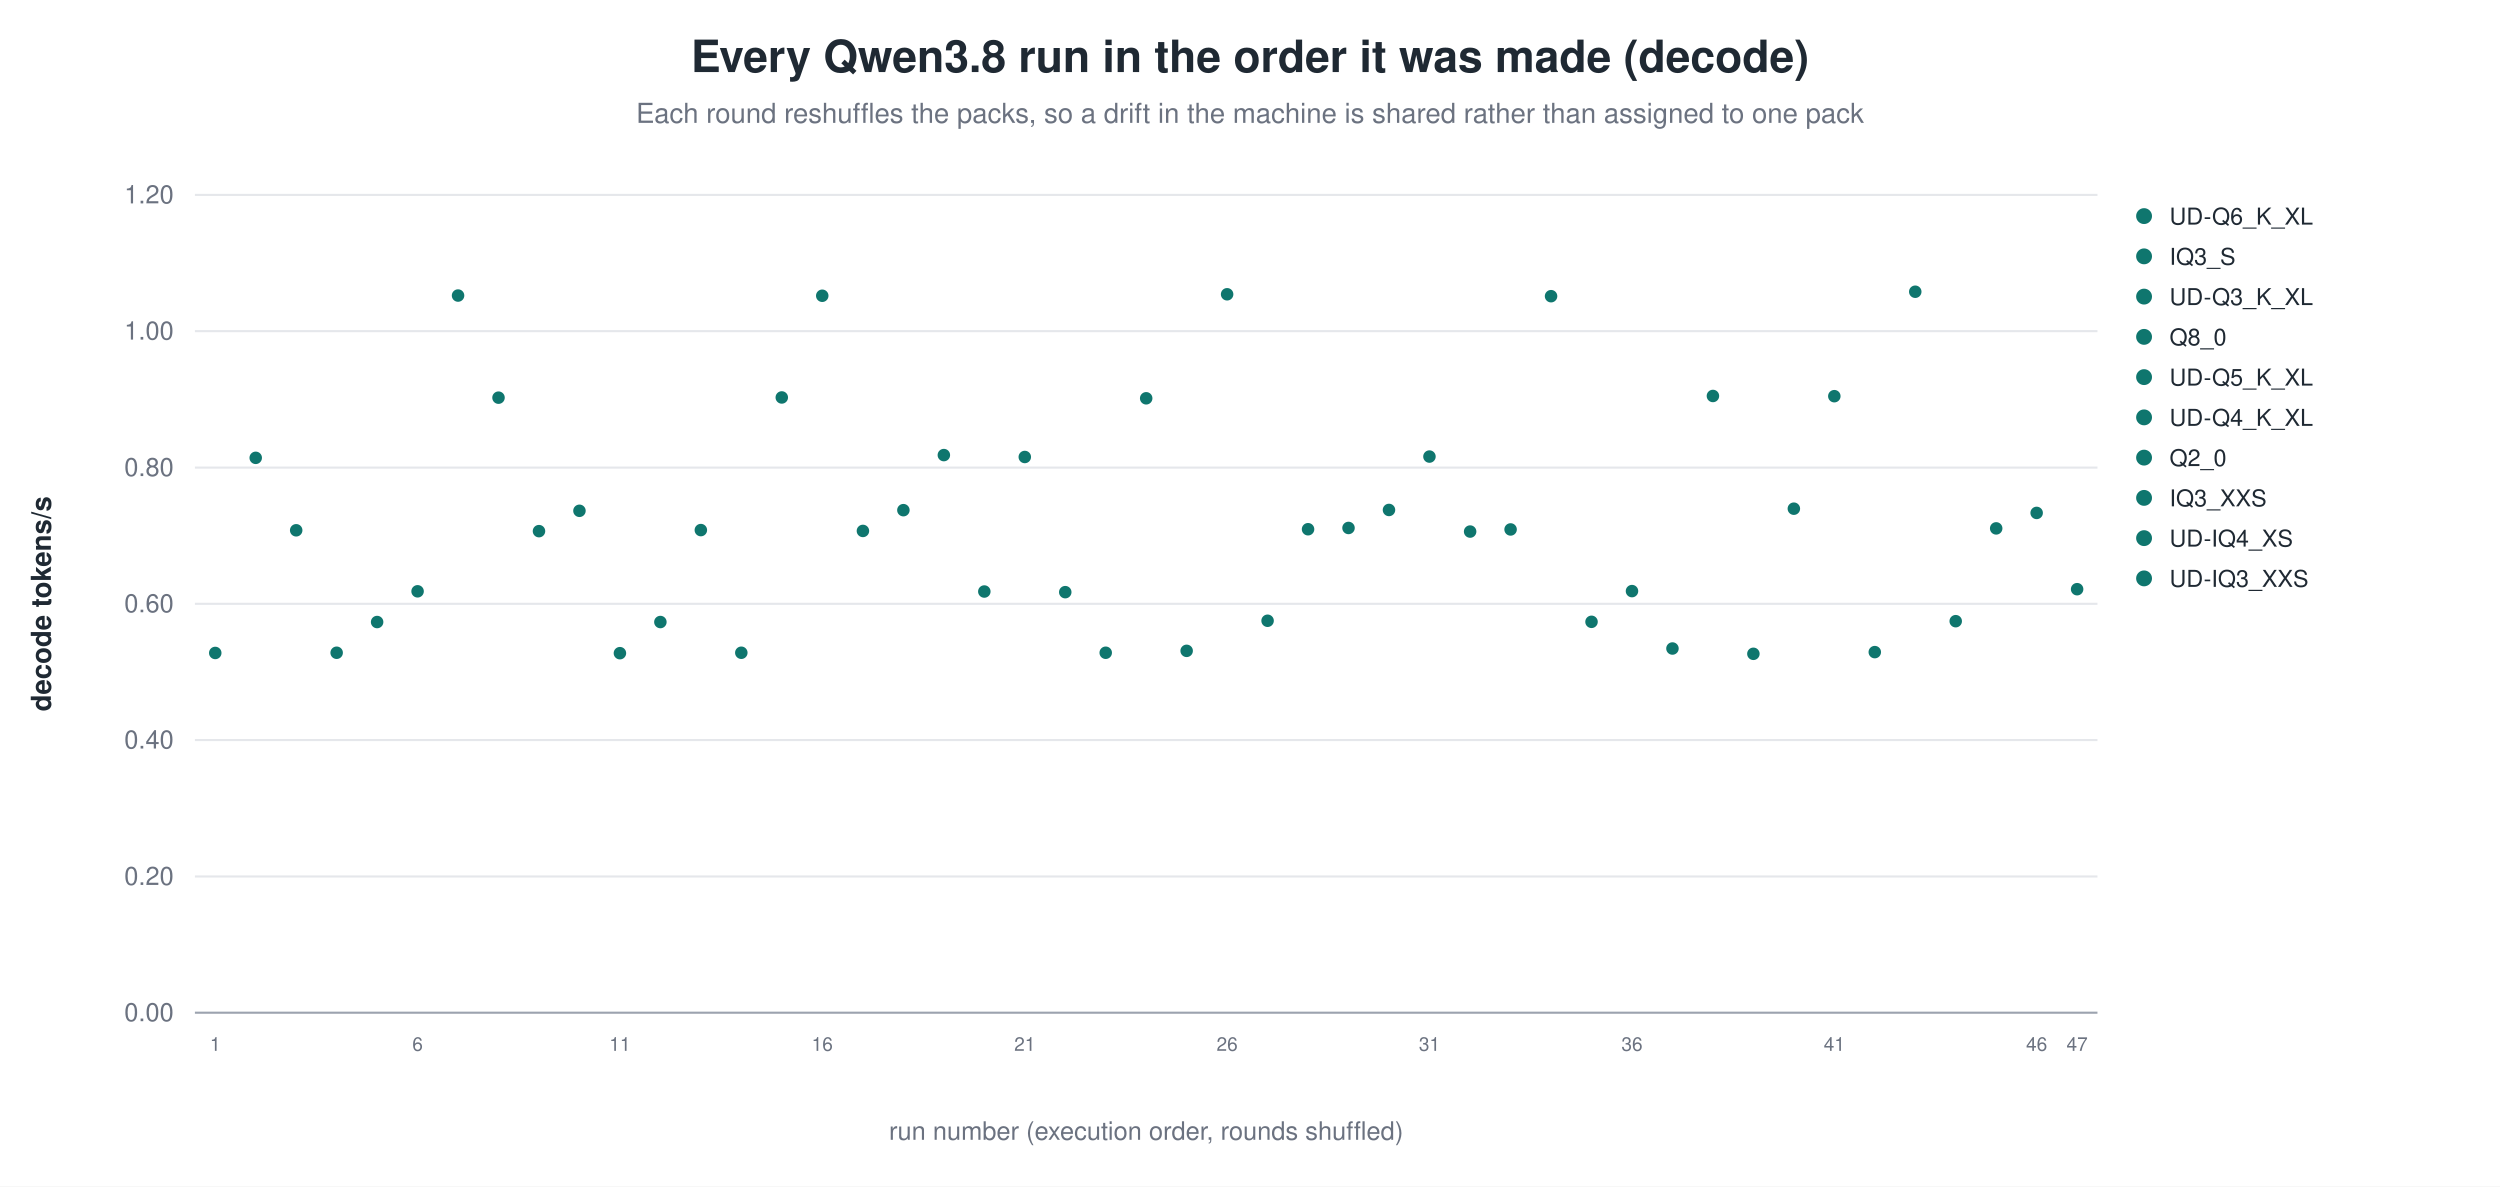
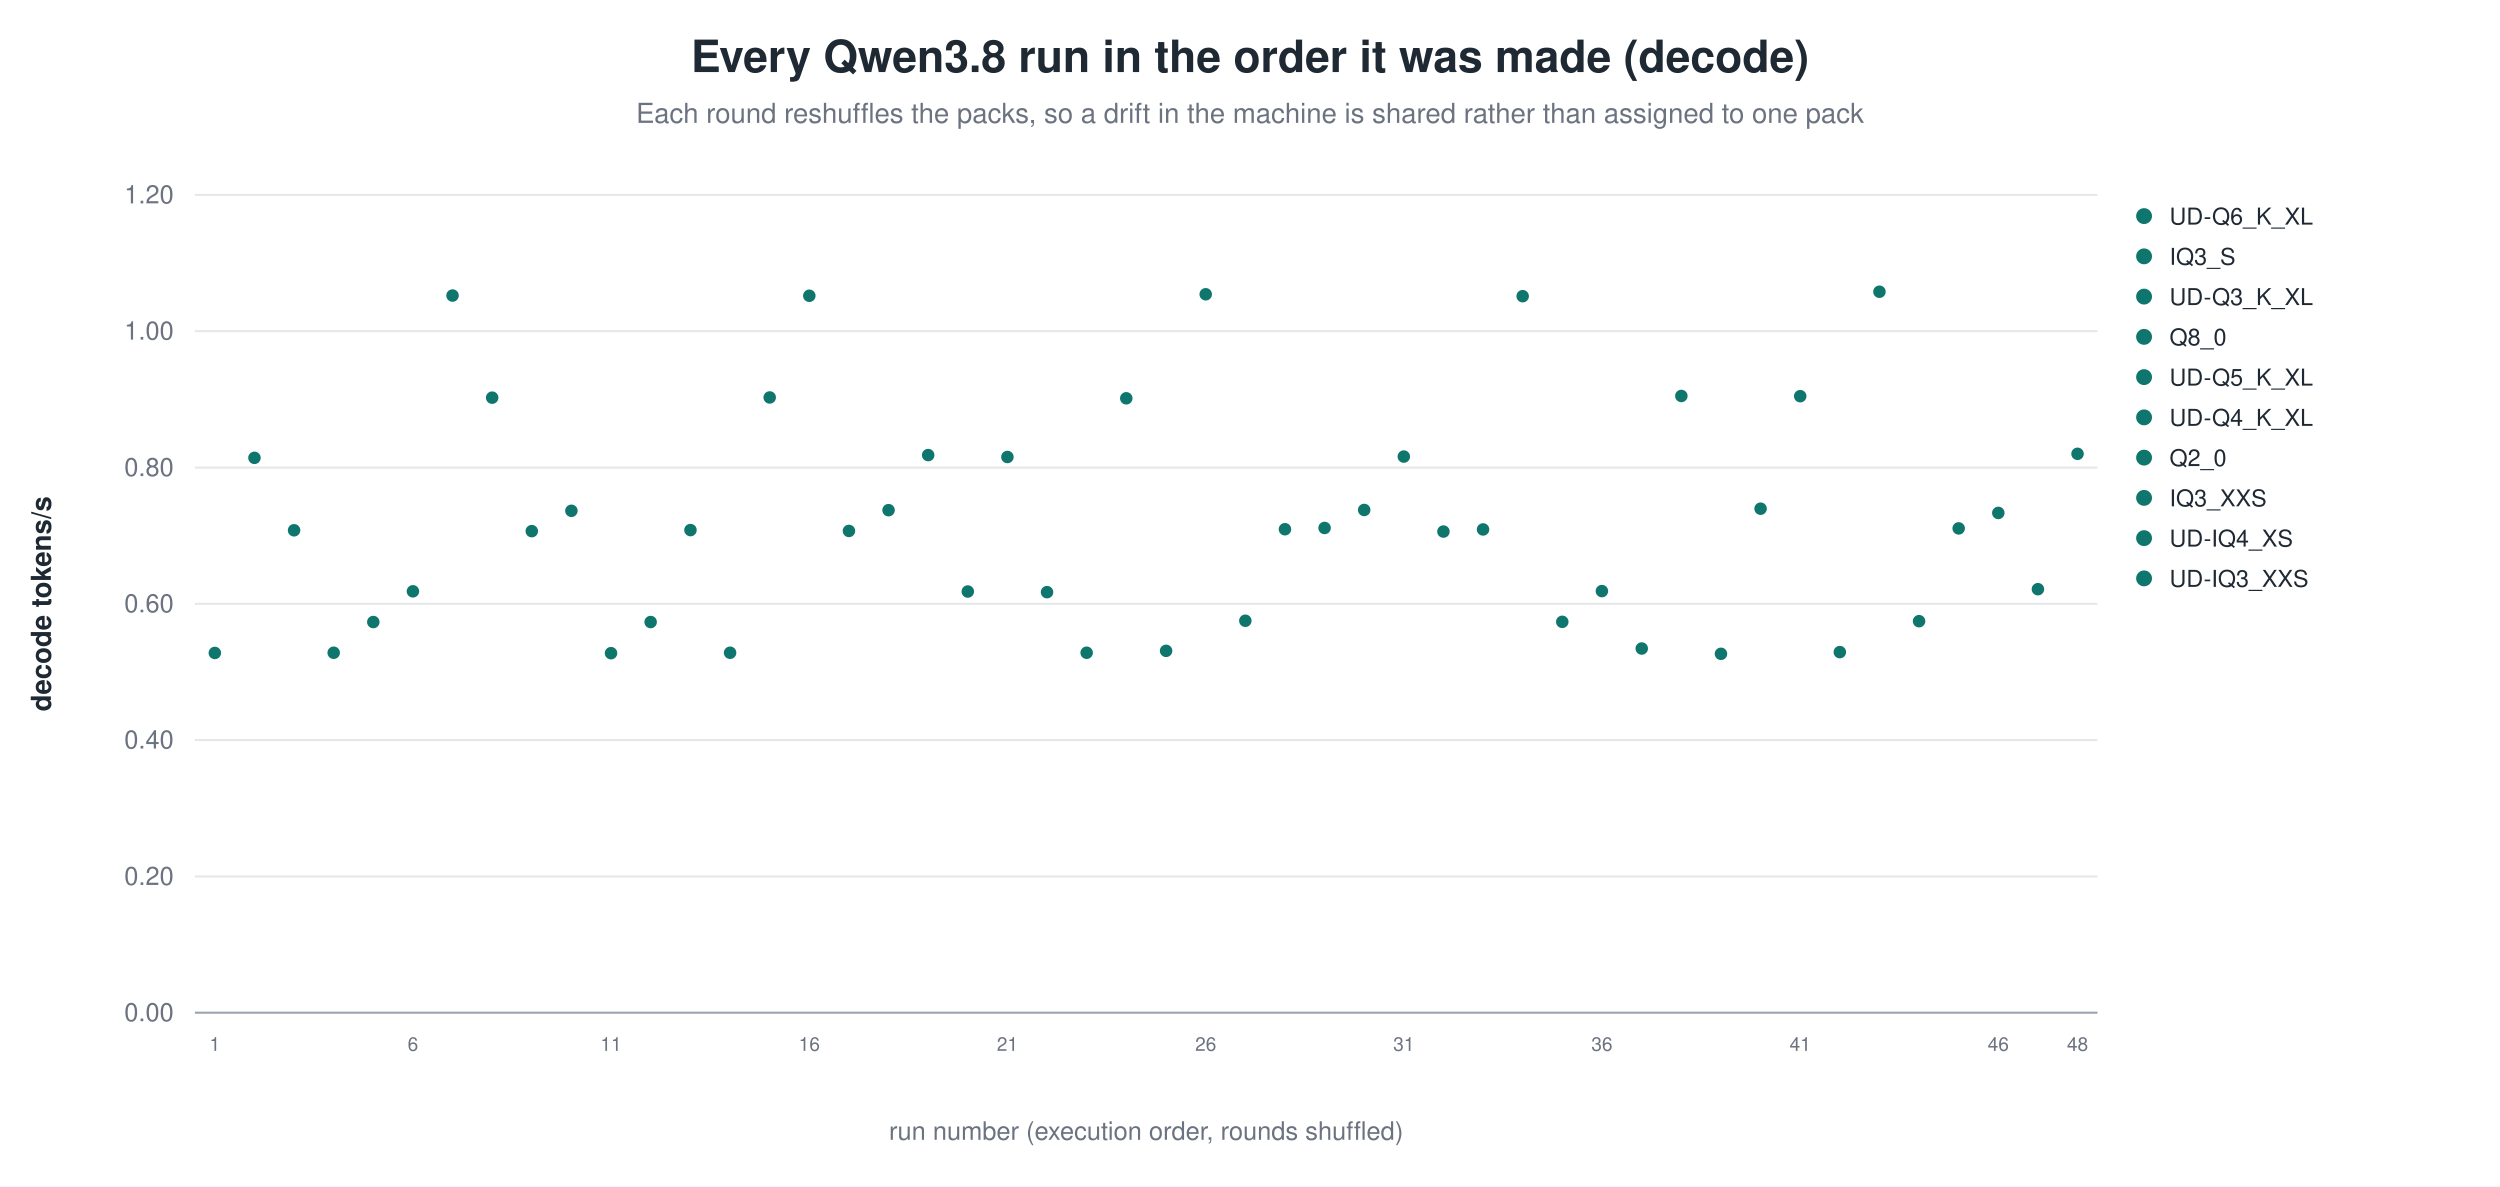
<svg xmlns="http://www.w3.org/2000/svg" width="1180" height="560" viewBox="0 0 1180 560" role="img" aria-label="Every Qwen3.8 run in the order it was made (decode)">
  <rect width="1180" height="560" fill="white" />
  <text x="590.0" y="34" text-anchor="middle" font-family="Helvetica, Arial, sans-serif" font-size="21" font-weight="600" fill="#1f2933">Every Qwen3.8 run in the order it was made (decode)</text>
  <text x="590.0" y="58" text-anchor="middle" font-family="Helvetica, Arial, sans-serif" font-size="13" fill="#6b7280">Each round reshuffles the packs, so a drift in the machine is shared rather than assigned to one pack</text>
  <line x1="92.0" y1="478.0" x2="990.0" y2="478.0" stroke="#9ca3af" stroke-width="1.0" />
  <text x="82.0" y="482.0" text-anchor="end" font-family="Helvetica, Arial, sans-serif" font-size="12" fill="#6b7280" font-weight="400">0.00</text>
  <line x1="92.0" y1="413.7" x2="990.0" y2="413.7" stroke="#e5e7eb" stroke-width="1.0" />
  <text x="82.0" y="417.7" text-anchor="end" font-family="Helvetica, Arial, sans-serif" font-size="12" fill="#6b7280" font-weight="400">0.20</text>
  <line x1="92.0" y1="349.3" x2="990.0" y2="349.3" stroke="#e5e7eb" stroke-width="1.0" />
  <text x="82.0" y="353.3" text-anchor="end" font-family="Helvetica, Arial, sans-serif" font-size="12" fill="#6b7280" font-weight="400">0.40</text>
  <line x1="92.0" y1="285.0" x2="990.0" y2="285.0" stroke="#e5e7eb" stroke-width="1.0" />
  <text x="82.0" y="289.0" text-anchor="end" font-family="Helvetica, Arial, sans-serif" font-size="12" fill="#6b7280" font-weight="400">0.60</text>
  <line x1="92.0" y1="220.7" x2="990.0" y2="220.7" stroke="#e5e7eb" stroke-width="1.0" />
  <text x="82.0" y="224.7" text-anchor="end" font-family="Helvetica, Arial, sans-serif" font-size="12" fill="#6b7280" font-weight="400">0.80</text>
  <line x1="92.0" y1="156.3" x2="990.0" y2="156.3" stroke="#e5e7eb" stroke-width="1.0" />
  <text x="82.0" y="160.3" text-anchor="end" font-family="Helvetica, Arial, sans-serif" font-size="12" fill="#6b7280" font-weight="400">1.00</text>
  <line x1="92.0" y1="92.0" x2="990.0" y2="92.0" stroke="#e5e7eb" stroke-width="1.0" />
  <text x="82.0" y="96.0" text-anchor="end" font-family="Helvetica, Arial, sans-serif" font-size="12" fill="#6b7280" font-weight="400">1.20</text>
  <text x="24.0" y="285.0" text-anchor="middle" font-family="Helvetica, Arial, sans-serif" font-size="13" fill="#1f2933" font-weight="600" transform="rotate(-90.0 24.0 285.0)">decode tokens/s</text>
-   <circle cx="101.6" cy="308.2" r="3.4" fill="#0f766e" stroke="white" stroke-width="0.9" opacity="1.00" />
-   <text x="101.6" y="496.0" text-anchor="middle" font-family="Helvetica, Arial, sans-serif" font-size="9" fill="#6b7280" font-weight="400">1</text>
-   <circle cx="120.7" cy="216.1" r="3.4" fill="#0f766e" stroke="white" stroke-width="0.9" opacity="1.00" />
-   <circle cx="139.8" cy="250.3" r="3.4" fill="#0f766e" stroke="white" stroke-width="0.9" opacity="1.00" />
-   <circle cx="158.9" cy="308.1" r="3.4" fill="#0f766e" stroke="white" stroke-width="0.9" opacity="1.00" />
-   <circle cx="178.0" cy="293.6" r="3.4" fill="#0f766e" stroke="white" stroke-width="0.9" opacity="1.00" />
-   <circle cx="197.1" cy="279.1" r="3.4" fill="#0f766e" stroke="white" stroke-width="0.9" opacity="1.00" />
-   <text x="197.1" y="496.0" text-anchor="middle" font-family="Helvetica, Arial, sans-serif" font-size="9" fill="#6b7280" font-weight="400">6</text>
-   <circle cx="216.2" cy="139.5" r="3.4" fill="#0f766e" stroke="white" stroke-width="0.9" opacity="1.00" />
-   <circle cx="235.3" cy="187.7" r="3.4" fill="#0f766e" stroke="white" stroke-width="0.9" opacity="1.00" />
-   <circle cx="254.4" cy="250.7" r="3.4" fill="#0f766e" stroke="white" stroke-width="0.9" opacity="1.00" />
-   <circle cx="273.5" cy="241.1" r="3.4" fill="#0f766e" stroke="white" stroke-width="0.9" opacity="1.00" />
-   <circle cx="292.6" cy="308.3" r="3.4" fill="#0f766e" stroke="white" stroke-width="0.9" opacity="1.00" />
-   <text x="292.6" y="496.0" text-anchor="middle" font-family="Helvetica, Arial, sans-serif" font-size="9" fill="#6b7280" font-weight="400">11</text>
-   <circle cx="311.7" cy="293.6" r="3.4" fill="#0f766e" stroke="white" stroke-width="0.9" opacity="1.00" />
-   <circle cx="330.8" cy="250.2" r="3.4" fill="#0f766e" stroke="white" stroke-width="0.9" opacity="1.00" />
-   <circle cx="349.9" cy="308.1" r="3.4" fill="#0f766e" stroke="white" stroke-width="0.9" opacity="1.00" />
-   <circle cx="369.0" cy="187.6" r="3.4" fill="#0f766e" stroke="white" stroke-width="0.9" opacity="1.00" />
-   <circle cx="388.1" cy="139.6" r="3.4" fill="#0f766e" stroke="white" stroke-width="0.9" opacity="1.00" />
-   <text x="388.1" y="496.0" text-anchor="middle" font-family="Helvetica, Arial, sans-serif" font-size="9" fill="#6b7280" font-weight="400">16</text>
-   <circle cx="407.3" cy="250.6" r="3.4" fill="#0f766e" stroke="white" stroke-width="0.9" opacity="1.00" />
-   <circle cx="426.4" cy="240.8" r="3.4" fill="#0f766e" stroke="white" stroke-width="0.9" opacity="1.00" />
-   <circle cx="445.5" cy="214.8" r="3.4" fill="#0f766e" stroke="white" stroke-width="0.9" opacity="1.00" />
-   <circle cx="464.6" cy="279.2" r="3.4" fill="#0f766e" stroke="white" stroke-width="0.9" opacity="1.00" />
-   <circle cx="483.7" cy="215.7" r="3.4" fill="#0f766e" stroke="white" stroke-width="0.9" opacity="1.00" />
-   <text x="483.7" y="496.0" text-anchor="middle" font-family="Helvetica, Arial, sans-serif" font-size="9" fill="#6b7280" font-weight="400">21</text>
-   <circle cx="502.8" cy="279.5" r="3.4" fill="#0f766e" stroke="white" stroke-width="0.9" opacity="1.00" />
-   <circle cx="521.9" cy="308.1" r="3.4" fill="#0f766e" stroke="white" stroke-width="0.9" opacity="1.00" />
-   <circle cx="541.0" cy="188.0" r="3.4" fill="#0f766e" stroke="white" stroke-width="0.9" opacity="1.00" />
-   <circle cx="560.1" cy="307.2" r="3.4" fill="#0f766e" stroke="white" stroke-width="0.9" opacity="1.00" />
-   <circle cx="579.2" cy="138.9" r="3.4" fill="#0f766e" stroke="white" stroke-width="0.9" opacity="1.00" />
-   <text x="579.2" y="496.0" text-anchor="middle" font-family="Helvetica, Arial, sans-serif" font-size="9" fill="#6b7280" font-weight="400">26</text>
-   <circle cx="598.3" cy="293.0" r="3.4" fill="#0f766e" stroke="white" stroke-width="0.9" opacity="1.00" />
-   <circle cx="617.4" cy="249.8" r="3.4" fill="#0f766e" stroke="white" stroke-width="0.9" opacity="1.00" />
-   <circle cx="636.5" cy="249.2" r="3.4" fill="#0f766e" stroke="white" stroke-width="0.9" opacity="1.00" />
-   <circle cx="655.6" cy="240.7" r="3.4" fill="#0f766e" stroke="white" stroke-width="0.9" opacity="1.00" />
-   <circle cx="674.7" cy="215.5" r="3.4" fill="#0f766e" stroke="white" stroke-width="0.9" opacity="1.00" />
-   <text x="674.7" y="496.0" text-anchor="middle" font-family="Helvetica, Arial, sans-serif" font-size="9" fill="#6b7280" font-weight="400">31</text>
-   <circle cx="693.9" cy="250.9" r="3.4" fill="#0f766e" stroke="white" stroke-width="0.9" opacity="1.00" />
-   <circle cx="713.0" cy="249.9" r="3.4" fill="#0f766e" stroke="white" stroke-width="0.9" opacity="1.00" />
-   <circle cx="732.1" cy="139.8" r="3.4" fill="#0f766e" stroke="white" stroke-width="0.9" opacity="1.00" />
-   <circle cx="751.2" cy="293.5" r="3.4" fill="#0f766e" stroke="white" stroke-width="0.9" opacity="1.00" />
-   <circle cx="770.3" cy="279.0" r="3.4" fill="#0f766e" stroke="white" stroke-width="0.9" opacity="1.00" />
-   <text x="770.3" y="496.0" text-anchor="middle" font-family="Helvetica, Arial, sans-serif" font-size="9" fill="#6b7280" font-weight="400">36</text>
-   <circle cx="789.4" cy="306.1" r="3.4" fill="#0f766e" stroke="white" stroke-width="0.9" opacity="1.00" />
-   <circle cx="808.5" cy="186.9" r="3.4" fill="#0f766e" stroke="white" stroke-width="0.9" opacity="1.00" />
-   <circle cx="827.6" cy="308.6" r="3.4" fill="#0f766e" stroke="white" stroke-width="0.9" opacity="1.00" />
-   <circle cx="846.7" cy="240.1" r="3.4" fill="#0f766e" stroke="white" stroke-width="0.9" opacity="1.00" />
-   <circle cx="865.8" cy="187.0" r="3.4" fill="#0f766e" stroke="white" stroke-width="0.9" opacity="1.00" />
-   <text x="865.8" y="496.0" text-anchor="middle" font-family="Helvetica, Arial, sans-serif" font-size="9" fill="#6b7280" font-weight="400">41</text>
-   <circle cx="884.9" cy="307.8" r="3.4" fill="#0f766e" stroke="white" stroke-width="0.9" opacity="1.00" />
-   <circle cx="904.0" cy="137.7" r="3.4" fill="#0f766e" stroke="white" stroke-width="0.9" opacity="1.00" />
-   <circle cx="923.1" cy="293.2" r="3.4" fill="#0f766e" stroke="white" stroke-width="0.9" opacity="1.00" />
-   <circle cx="942.2" cy="249.4" r="3.4" fill="#0f766e" stroke="white" stroke-width="0.9" opacity="1.00" />
-   <circle cx="961.3" cy="242.1" r="3.4" fill="#0f766e" stroke="white" stroke-width="0.9" opacity="1.00" />
-   <text x="961.3" y="496.0" text-anchor="middle" font-family="Helvetica, Arial, sans-serif" font-size="9" fill="#6b7280" font-weight="400">46</text>
-   <circle cx="980.4" cy="278.1" r="3.4" fill="#0f766e" stroke="white" stroke-width="0.9" opacity="1.00" />
-   <text x="980.4" y="496.0" text-anchor="middle" font-family="Helvetica, Arial, sans-serif" font-size="9" fill="#6b7280" font-weight="400">47</text>
+   <circle cx="101.4" cy="308.2" r="3.4" fill="#0f766e" stroke="white" stroke-width="0.9" opacity="1.00" />
+   <text x="101.4" y="496.0" text-anchor="middle" font-family="Helvetica, Arial, sans-serif" font-size="9" fill="#6b7280" font-weight="400">1</text>
+   <circle cx="120.1" cy="216.1" r="3.4" fill="#0f766e" stroke="white" stroke-width="0.9" opacity="1.00" />
+   <circle cx="138.8" cy="250.3" r="3.4" fill="#0f766e" stroke="white" stroke-width="0.9" opacity="1.00" />
+   <circle cx="157.5" cy="308.1" r="3.4" fill="#0f766e" stroke="white" stroke-width="0.9" opacity="1.00" />
+   <circle cx="176.2" cy="293.6" r="3.4" fill="#0f766e" stroke="white" stroke-width="0.9" opacity="1.00" />
+   <circle cx="194.9" cy="279.1" r="3.4" fill="#0f766e" stroke="white" stroke-width="0.9" opacity="1.00" />
+   <text x="194.9" y="496.0" text-anchor="middle" font-family="Helvetica, Arial, sans-serif" font-size="9" fill="#6b7280" font-weight="400">6</text>
+   <circle cx="213.6" cy="139.5" r="3.4" fill="#0f766e" stroke="white" stroke-width="0.9" opacity="1.00" />
+   <circle cx="232.3" cy="187.7" r="3.4" fill="#0f766e" stroke="white" stroke-width="0.9" opacity="1.00" />
+   <circle cx="251.0" cy="250.7" r="3.4" fill="#0f766e" stroke="white" stroke-width="0.9" opacity="1.00" />
+   <circle cx="269.7" cy="241.1" r="3.4" fill="#0f766e" stroke="white" stroke-width="0.9" opacity="1.00" />
+   <circle cx="288.4" cy="308.3" r="3.4" fill="#0f766e" stroke="white" stroke-width="0.9" opacity="1.00" />
+   <text x="288.4" y="496.0" text-anchor="middle" font-family="Helvetica, Arial, sans-serif" font-size="9" fill="#6b7280" font-weight="400">11</text>
+   <circle cx="307.1" cy="293.6" r="3.4" fill="#0f766e" stroke="white" stroke-width="0.9" opacity="1.00" />
+   <circle cx="325.9" cy="250.2" r="3.4" fill="#0f766e" stroke="white" stroke-width="0.9" opacity="1.00" />
+   <circle cx="344.6" cy="308.1" r="3.4" fill="#0f766e" stroke="white" stroke-width="0.9" opacity="1.00" />
+   <circle cx="363.3" cy="187.6" r="3.4" fill="#0f766e" stroke="white" stroke-width="0.9" opacity="1.00" />
+   <circle cx="382.0" cy="139.6" r="3.4" fill="#0f766e" stroke="white" stroke-width="0.9" opacity="1.00" />
+   <text x="382.0" y="496.0" text-anchor="middle" font-family="Helvetica, Arial, sans-serif" font-size="9" fill="#6b7280" font-weight="400">16</text>
+   <circle cx="400.7" cy="250.6" r="3.4" fill="#0f766e" stroke="white" stroke-width="0.9" opacity="1.00" />
+   <circle cx="419.4" cy="240.8" r="3.4" fill="#0f766e" stroke="white" stroke-width="0.9" opacity="1.00" />
+   <circle cx="438.1" cy="214.8" r="3.4" fill="#0f766e" stroke="white" stroke-width="0.9" opacity="1.00" />
+   <circle cx="456.8" cy="279.2" r="3.4" fill="#0f766e" stroke="white" stroke-width="0.9" opacity="1.00" />
+   <circle cx="475.5" cy="215.7" r="3.4" fill="#0f766e" stroke="white" stroke-width="0.9" opacity="1.00" />
+   <text x="475.5" y="496.0" text-anchor="middle" font-family="Helvetica, Arial, sans-serif" font-size="9" fill="#6b7280" font-weight="400">21</text>
+   <circle cx="494.2" cy="279.5" r="3.4" fill="#0f766e" stroke="white" stroke-width="0.9" opacity="1.00" />
+   <circle cx="512.9" cy="308.1" r="3.4" fill="#0f766e" stroke="white" stroke-width="0.9" opacity="1.00" />
+   <circle cx="531.6" cy="188.0" r="3.4" fill="#0f766e" stroke="white" stroke-width="0.9" opacity="1.00" />
+   <circle cx="550.4" cy="307.2" r="3.4" fill="#0f766e" stroke="white" stroke-width="0.9" opacity="1.00" />
+   <circle cx="569.1" cy="138.9" r="3.4" fill="#0f766e" stroke="white" stroke-width="0.9" opacity="1.00" />
+   <text x="569.1" y="496.0" text-anchor="middle" font-family="Helvetica, Arial, sans-serif" font-size="9" fill="#6b7280" font-weight="400">26</text>
+   <circle cx="587.8" cy="293.0" r="3.4" fill="#0f766e" stroke="white" stroke-width="0.9" opacity="1.00" />
+   <circle cx="606.5" cy="249.8" r="3.4" fill="#0f766e" stroke="white" stroke-width="0.9" opacity="1.00" />
+   <circle cx="625.2" cy="249.2" r="3.4" fill="#0f766e" stroke="white" stroke-width="0.9" opacity="1.00" />
+   <circle cx="643.9" cy="240.7" r="3.4" fill="#0f766e" stroke="white" stroke-width="0.9" opacity="1.00" />
+   <circle cx="662.6" cy="215.5" r="3.4" fill="#0f766e" stroke="white" stroke-width="0.9" opacity="1.00" />
+   <text x="662.6" y="496.0" text-anchor="middle" font-family="Helvetica, Arial, sans-serif" font-size="9" fill="#6b7280" font-weight="400">31</text>
+   <circle cx="681.3" cy="250.9" r="3.4" fill="#0f766e" stroke="white" stroke-width="0.9" opacity="1.00" />
+   <circle cx="700.0" cy="249.9" r="3.4" fill="#0f766e" stroke="white" stroke-width="0.9" opacity="1.00" />
+   <circle cx="718.7" cy="139.8" r="3.4" fill="#0f766e" stroke="white" stroke-width="0.9" opacity="1.00" />
+   <circle cx="737.4" cy="293.5" r="3.4" fill="#0f766e" stroke="white" stroke-width="0.9" opacity="1.00" />
+   <circle cx="756.1" cy="279.0" r="3.4" fill="#0f766e" stroke="white" stroke-width="0.9" opacity="1.00" />
+   <text x="756.1" y="496.0" text-anchor="middle" font-family="Helvetica, Arial, sans-serif" font-size="9" fill="#6b7280" font-weight="400">36</text>
+   <circle cx="774.9" cy="306.1" r="3.4" fill="#0f766e" stroke="white" stroke-width="0.9" opacity="1.00" />
+   <circle cx="793.6" cy="186.9" r="3.4" fill="#0f766e" stroke="white" stroke-width="0.9" opacity="1.00" />
+   <circle cx="812.3" cy="308.6" r="3.4" fill="#0f766e" stroke="white" stroke-width="0.9" opacity="1.00" />
+   <circle cx="831.0" cy="240.1" r="3.4" fill="#0f766e" stroke="white" stroke-width="0.9" opacity="1.00" />
+   <circle cx="849.7" cy="187.0" r="3.4" fill="#0f766e" stroke="white" stroke-width="0.9" opacity="1.00" />
+   <text x="849.7" y="496.0" text-anchor="middle" font-family="Helvetica, Arial, sans-serif" font-size="9" fill="#6b7280" font-weight="400">41</text>
+   <circle cx="868.4" cy="307.8" r="3.4" fill="#0f766e" stroke="white" stroke-width="0.9" opacity="1.00" />
+   <circle cx="887.1" cy="137.7" r="3.4" fill="#0f766e" stroke="white" stroke-width="0.9" opacity="1.00" />
+   <circle cx="905.8" cy="293.2" r="3.4" fill="#0f766e" stroke="white" stroke-width="0.9" opacity="1.00" />
+   <circle cx="924.5" cy="249.4" r="3.4" fill="#0f766e" stroke="white" stroke-width="0.9" opacity="1.00" />
+   <circle cx="943.2" cy="242.1" r="3.4" fill="#0f766e" stroke="white" stroke-width="0.9" opacity="1.00" />
+   <text x="943.2" y="496.0" text-anchor="middle" font-family="Helvetica, Arial, sans-serif" font-size="9" fill="#6b7280" font-weight="400">46</text>
+   <circle cx="961.9" cy="278.1" r="3.4" fill="#0f766e" stroke="white" stroke-width="0.9" opacity="1.00" />
+   <circle cx="980.6" cy="214.2" r="3.4" fill="#0f766e" stroke="white" stroke-width="0.9" opacity="1.00" />
+   <text x="980.6" y="496.0" text-anchor="middle" font-family="Helvetica, Arial, sans-serif" font-size="9" fill="#6b7280" font-weight="400">48</text>
  <circle cx="1012.0" cy="102.0" r="4.2" fill="#0f766e" stroke="white" stroke-width="0.9" opacity="1.00" />
  <text x="1024.0" y="106.0" text-anchor="start" font-family="Helvetica, Arial, sans-serif" font-size="11" fill="#1f2933" font-weight="400">UD-Q6_K_XL</text>
  <circle cx="1012.0" cy="121.0" r="4.2" fill="#0f766e" stroke="white" stroke-width="0.9" opacity="1.00" />
  <text x="1024.0" y="125.0" text-anchor="start" font-family="Helvetica, Arial, sans-serif" font-size="11" fill="#1f2933" font-weight="400">IQ3_S</text>
  <circle cx="1012.0" cy="140.0" r="4.2" fill="#0f766e" stroke="white" stroke-width="0.9" opacity="1.00" />
  <text x="1024.0" y="144.0" text-anchor="start" font-family="Helvetica, Arial, sans-serif" font-size="11" fill="#1f2933" font-weight="400">UD-Q3_K_XL</text>
  <circle cx="1012.0" cy="159.0" r="4.2" fill="#0f766e" stroke="white" stroke-width="0.9" opacity="1.00" />
  <text x="1024.0" y="163.0" text-anchor="start" font-family="Helvetica, Arial, sans-serif" font-size="11" fill="#1f2933" font-weight="400">Q8_0</text>
  <circle cx="1012.0" cy="178.0" r="4.2" fill="#0f766e" stroke="white" stroke-width="0.9" opacity="1.00" />
  <text x="1024.0" y="182.0" text-anchor="start" font-family="Helvetica, Arial, sans-serif" font-size="11" fill="#1f2933" font-weight="400">UD-Q5_K_XL</text>
  <circle cx="1012.0" cy="197.0" r="4.2" fill="#0f766e" stroke="white" stroke-width="0.9" opacity="1.00" />
  <text x="1024.0" y="201.0" text-anchor="start" font-family="Helvetica, Arial, sans-serif" font-size="11" fill="#1f2933" font-weight="400">UD-Q4_K_XL</text>
  <circle cx="1012.0" cy="216.0" r="4.2" fill="#0f766e" stroke="white" stroke-width="0.9" opacity="1.00" />
  <text x="1024.0" y="220.0" text-anchor="start" font-family="Helvetica, Arial, sans-serif" font-size="11" fill="#1f2933" font-weight="400">Q2_0</text>
  <circle cx="1012.0" cy="235.0" r="4.2" fill="#0f766e" stroke="white" stroke-width="0.9" opacity="1.00" />
  <text x="1024.0" y="239.0" text-anchor="start" font-family="Helvetica, Arial, sans-serif" font-size="11" fill="#1f2933" font-weight="400">IQ3_XXS</text>
  <circle cx="1012.0" cy="254.0" r="4.2" fill="#0f766e" stroke="white" stroke-width="0.9" opacity="1.00" />
  <text x="1024.0" y="258.0" text-anchor="start" font-family="Helvetica, Arial, sans-serif" font-size="11" fill="#1f2933" font-weight="400">UD-IQ4_XS</text>
  <circle cx="1012.0" cy="273.0" r="4.2" fill="#0f766e" stroke="white" stroke-width="0.9" opacity="1.00" />
  <text x="1024.0" y="277.0" text-anchor="start" font-family="Helvetica, Arial, sans-serif" font-size="11" fill="#1f2933" font-weight="400">UD-IQ3_XXS</text>
  <text x="541.0" y="538.0" text-anchor="middle" font-family="Helvetica, Arial, sans-serif" font-size="12" fill="#6b7280" font-weight="400">run number (execution order, rounds shuffled)</text>
</svg>
